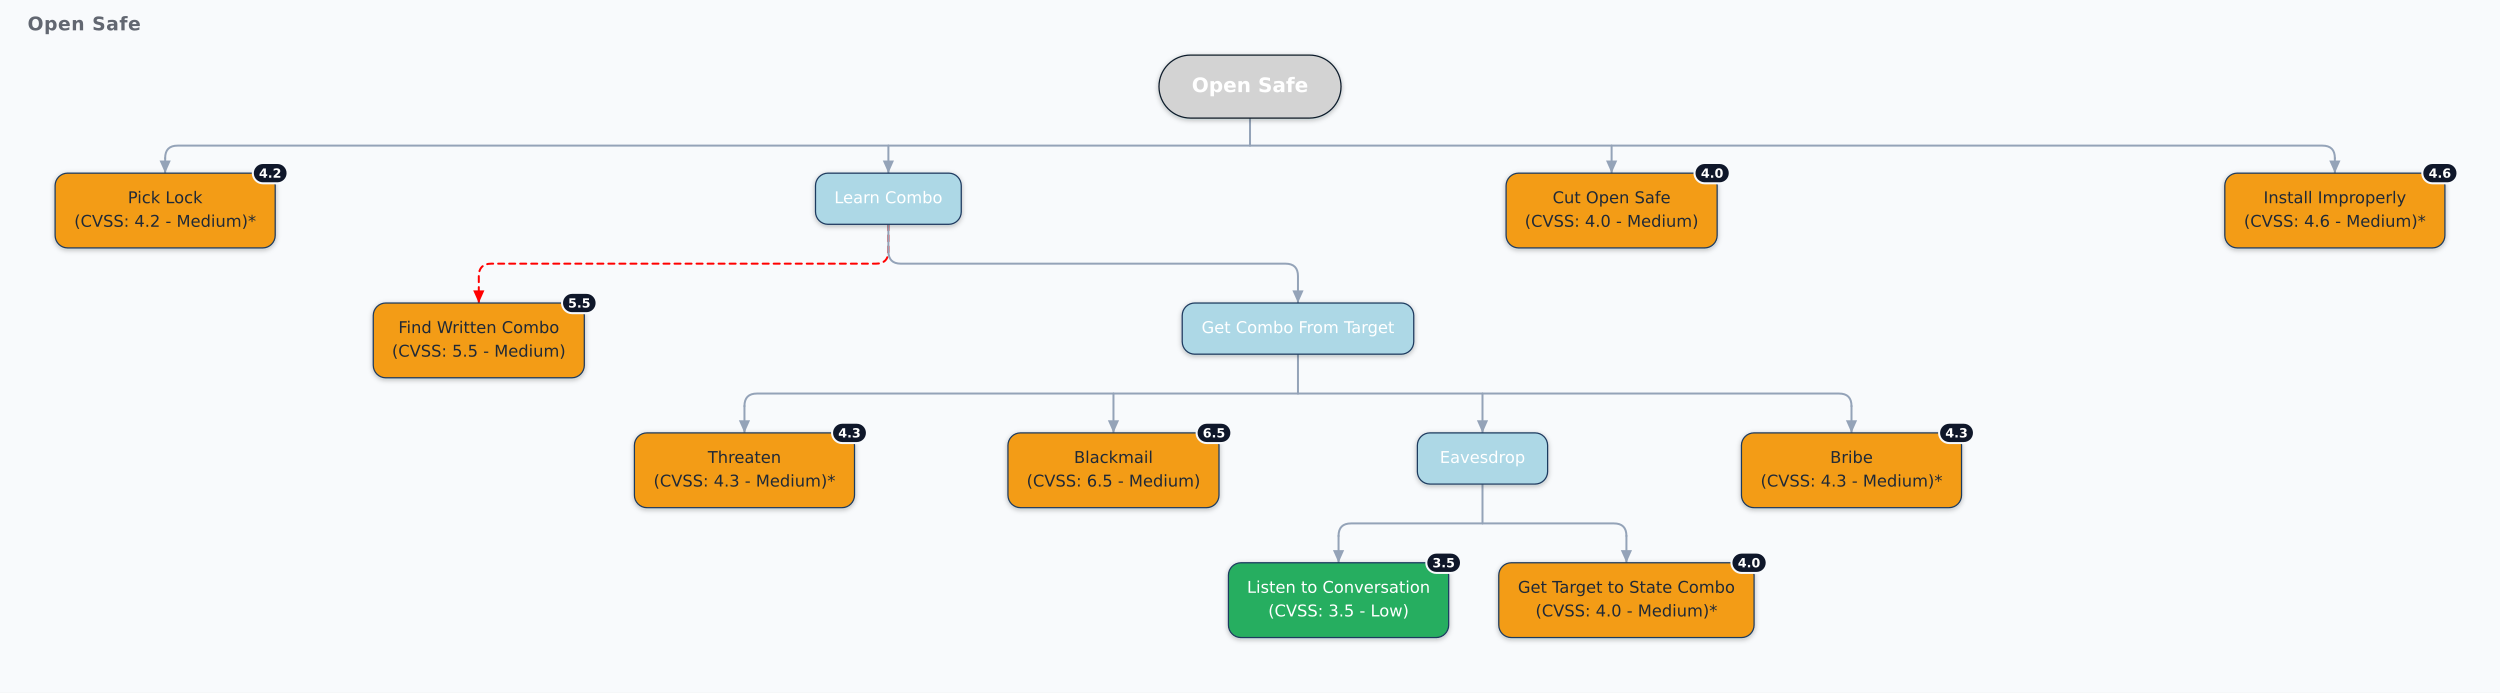
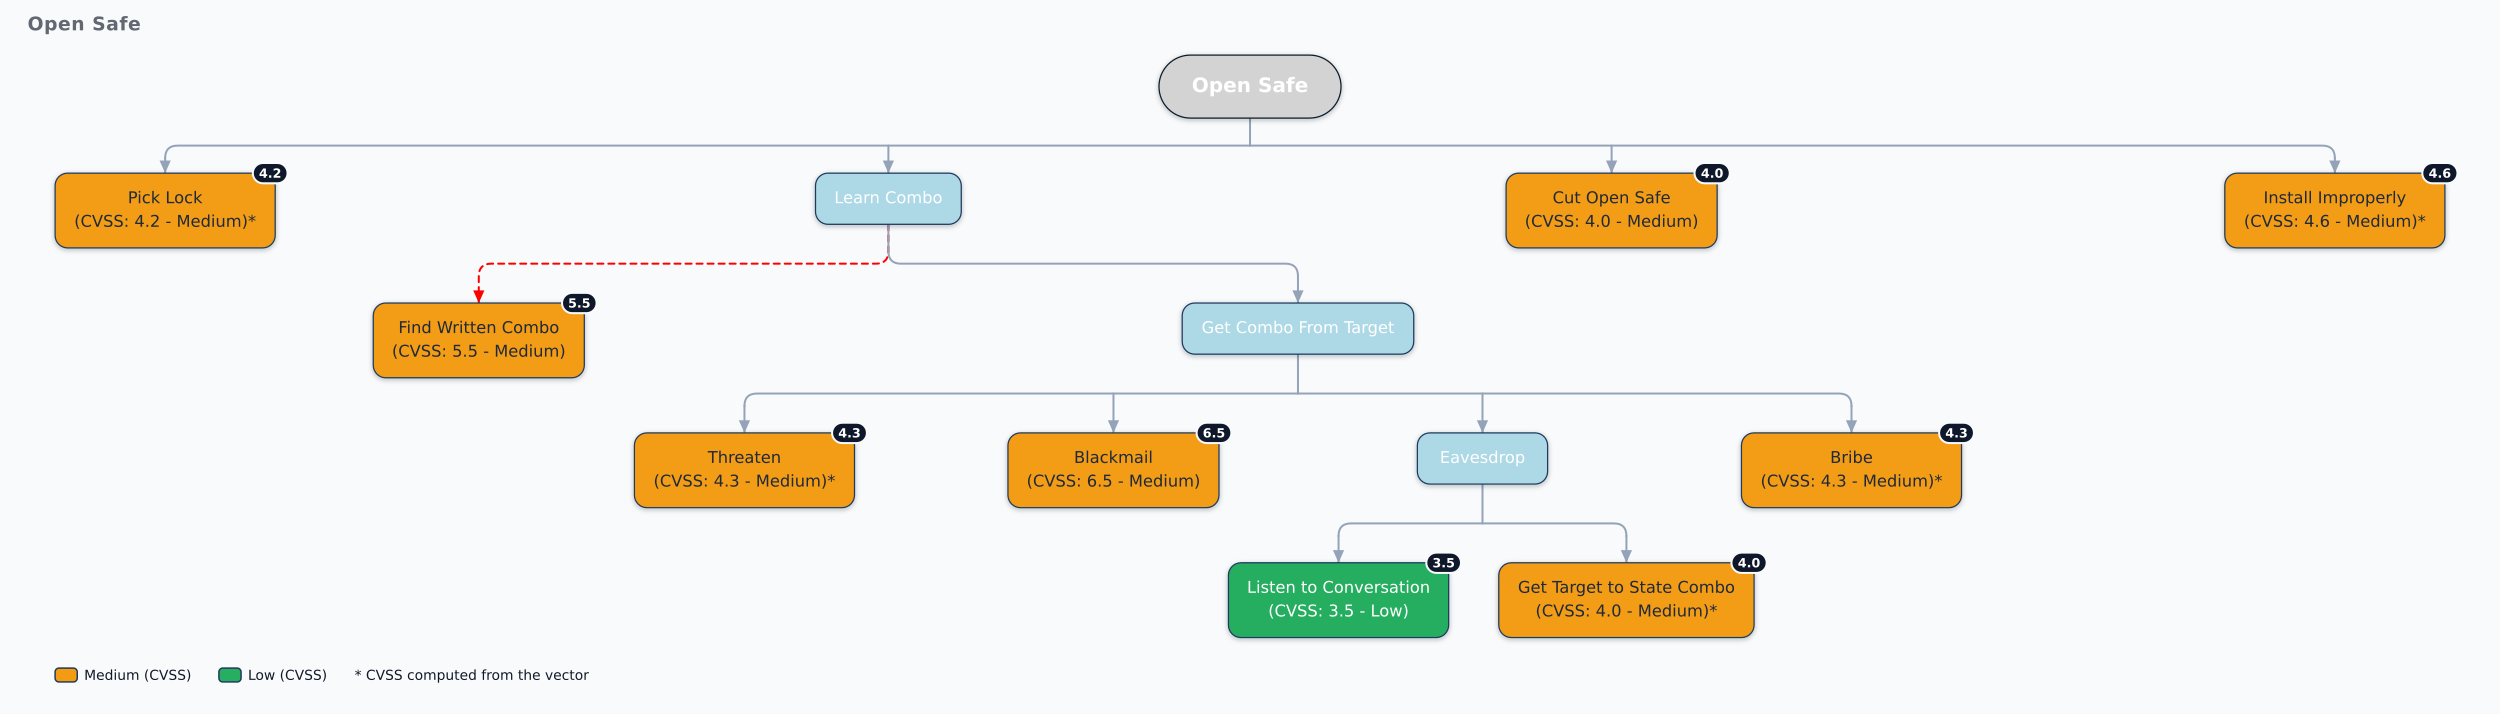
- <svg xmlns="http://www.w3.org/2000/svg" width="1996.15" height="553.05" viewBox="-44 -44 1996.15 553.05" preserveAspectRatio="xMidYMid meet" class="usv-svg usv-attacktrees" data-usv-engine="svg" data-usv-module="attacktrees" data-usv-theme="sv_default">
+ <svg xmlns="http://www.w3.org/2000/svg" width="1996.15" height="570.05" viewBox="-44 -44 1996.15 570.05" preserveAspectRatio="xMidYMid meet" class="usv-svg usv-attacktrees" data-usv-engine="svg" data-usv-module="attacktrees" data-usv-theme="sv_default">
  <defs>
    <filter id="usv-shadow-0" x="-20%" y="-20%" width="140%" height="140%">
      <feDropShadow dx="0" dy="1.2" stdDeviation="2.2" flood-color="#0f172a" flood-opacity="0.28" />
    </filter>
    <marker id="usv-arrow-1" viewBox="0 0 10 10" refX="9" refY="5" markerWidth="7" markerHeight="7" orient="auto-start-reverse">
      <path d="M 0 1 L 9 5 L 0 9 z" fill="#94a3b8" />
    </marker>
    <marker id="usv-arrow-2" viewBox="0 0 10 10" refX="9" refY="5" markerWidth="7" markerHeight="7" orient="auto-start-reverse">
      <path d="M 0 1 L 9 5 L 0 9 z" fill="red" />
    </marker>
  </defs>
  <style type="text/css">
.usv-attacktrees text { font-family: DejaVu Sans; }
.usv-attacktrees .usv-node:hover rect, .usv-attacktrees .usv-node:hover polygon { stroke-width: 2.2; }
</style>
-   <rect x="-44" y="-44" width="1996.15" height="553.05" rx="0" fill="#f8fafc" stroke="none" stroke-width="0" />
+   <rect x="-44" y="-44" width="1996.15" height="570.05" rx="0" fill="#f8fafc" stroke="none" stroke-width="0" />
  <g class="usv-rail" data-from="Open Safe">
    <path d="M 87.87 82.27 Q 87.87 72.27 97.87 72.27 L 1810.29 72.27 Q 1820.29 72.27 1820.29 82.27" fill="none" stroke="#94a3b8" stroke-width="1.6" stroke-linecap="round" />
    <path d="M 954.08 50.28 L 954.08 72.27" fill="none" stroke="#94a3b8" stroke-width="1.6" stroke-linecap="round" />
  </g>
  <g class="usv-edge usv-edge--tree" data-from="Open Safe" data-to="Pick Lock">
    <path d="M 87.87 82.27 L 87.87 94.25" fill="none" stroke="#94a3b8" stroke-width="1.6" stroke-linecap="round" marker-end="url(#usv-arrow-1)" />
  </g>
  <g class="usv-edge usv-edge--tree" data-from="Open Safe" data-to="Learn Combo">
    <path d="M 665.34 72.27 L 665.34 94.25" fill="none" stroke="#94a3b8" stroke-width="1.6" stroke-linecap="round" marker-end="url(#usv-arrow-1)" />
  </g>
  <g class="usv-edge usv-edge--tree" data-from="Open Safe" data-to="Cut Open Safe">
    <path d="M 1242.81 72.27 L 1242.81 94.25" fill="none" stroke="#94a3b8" stroke-width="1.6" stroke-linecap="round" marker-end="url(#usv-arrow-1)" />
  </g>
  <g class="usv-edge usv-edge--tree" data-from="Open Safe" data-to="Install Improperly">
    <path d="M 1820.29 82.27 L 1820.29 94.25" fill="none" stroke="#94a3b8" stroke-width="1.6" stroke-linecap="round" marker-end="url(#usv-arrow-1)" />
  </g>
  <g class="usv-edge usv-edge--tree" data-from="Learn Combo" data-to="Find Written Combo">
    <path d="M 665.34 135.1 L 665.34 156.53 Q 665.34 166.53 655.34 166.53 L 348.3 166.53 Q 338.3 166.53 338.3 176.53 L 338.3 197.95" fill="none" stroke="red" stroke-width="1.6" stroke-linecap="round" stroke-dasharray="4.8 4" marker-end="url(#usv-arrow-2)" />
  </g>
  <g class="usv-edge usv-edge--tree" data-from="Learn Combo" data-to="Get Combo From Target">
    <path d="M 665.34 135.1 L 665.34 156.53 Q 665.34 166.53 675.34 166.53 L 982.38 166.53 Q 992.38 166.53 992.38 176.53 L 992.38 197.95" fill="none" stroke="#94a3b8" stroke-width="1.6" stroke-linecap="round" marker-end="url(#usv-arrow-1)" />
  </g>
  <g class="usv-rail" data-from="Get Combo From Target">
    <path d="M 550.42 280.23 Q 550.42 270.23 560.42 270.23 L 1424.35 270.23 Q 1434.35 270.23 1434.35 280.23" fill="none" stroke="#94a3b8" stroke-width="1.6" stroke-linecap="round" />
    <path d="M 992.38 238.8 L 992.38 270.23" fill="none" stroke="#94a3b8" stroke-width="1.6" stroke-linecap="round" />
  </g>
  <g class="usv-edge usv-edge--tree" data-from="Get Combo From Target" data-to="Threaten">
    <path d="M 550.42 280.23 L 550.42 301.65" fill="none" stroke="#94a3b8" stroke-width="1.6" stroke-linecap="round" marker-end="url(#usv-arrow-1)" />
  </g>
  <g class="usv-edge usv-edge--tree" data-from="Get Combo From Target" data-to="Blackmail">
    <path d="M 845.06 270.23 L 845.06 301.65" fill="none" stroke="#94a3b8" stroke-width="1.6" stroke-linecap="round" marker-end="url(#usv-arrow-1)" />
  </g>
  <g class="usv-edge usv-edge--tree" data-from="Get Combo From Target" data-to="Eavesdrop">
    <path d="M 1139.71 270.23 L 1139.71 301.65" fill="none" stroke="#94a3b8" stroke-width="1.6" stroke-linecap="round" marker-end="url(#usv-arrow-1)" />
  </g>
  <g class="usv-edge usv-edge--tree" data-from="Get Combo From Target" data-to="Bribe">
    <path d="M 1434.35 280.23 L 1434.35 301.65" fill="none" stroke="#94a3b8" stroke-width="1.6" stroke-linecap="round" marker-end="url(#usv-arrow-1)" />
  </g>
  <g class="usv-rail" data-from="Eavesdrop">
    <path d="M 1024.78 383.93 Q 1024.78 373.93 1034.78 373.93 L 1244.63 373.93 Q 1254.63 373.93 1254.63 383.93" fill="none" stroke="#94a3b8" stroke-width="1.6" stroke-linecap="round" />
    <path d="M 1139.71 342.5 L 1139.71 373.93" fill="none" stroke="#94a3b8" stroke-width="1.6" stroke-linecap="round" />
  </g>
  <g class="usv-edge usv-edge--tree" data-from="Eavesdrop" data-to="Listen to Conversation">
    <path d="M 1024.78 383.93 L 1024.78 405.35" fill="none" stroke="#94a3b8" stroke-width="1.6" stroke-linecap="round" marker-end="url(#usv-arrow-1)" />
  </g>
  <g class="usv-edge usv-edge--tree" data-from="Eavesdrop" data-to="Get Target to State Combo">
    <path d="M 1254.63 383.93 L 1254.63 405.35" fill="none" stroke="#94a3b8" stroke-width="1.6" stroke-linecap="round" marker-end="url(#usv-arrow-1)" />
  </g>
  <g class="usv-node usv-node--root" data-label="Open Safe" data-node-id="Open_Safe">
    <rect x="881.4" y="0" width="145.36" height="50.28" rx="25.14" fill="lightgrey" stroke="#0d1b2a" stroke-width="1" filter="url(#usv-shadow-0)" />
    <text x="954.08" y="29.54" text-anchor="middle" font-size="16" fill="#ffffff" font-weight="bold">Open Safe</text>
  </g>
  <g class="usv-node usv-node--node usv-sev--medium" data-cvss="4.2" data-label="Pick Lock" data-node-id="Pick_Lock">
    <rect x="0" y="94.25" width="175.74" height="59.7" rx="10" fill="#f39c12" stroke="#1e3a5f" stroke-width="1" filter="url(#usv-shadow-0)" />
    <text x="87.87" y="118.25" text-anchor="middle" font-size="13" fill="#1f2937">Pick Lock</text>
    <text x="87.87" y="137.1" text-anchor="middle" font-size="13" fill="#1f2937">(CVSS: 4.2 - Medium)*</text>
  </g>
  <g class="usv-node usv-node--node" data-label="Learn Combo" data-node-id="Learn_Combo">
    <rect x="607.15" y="94.25" width="116.38" height="40.85" rx="10" fill="lightblue" stroke="#1e3a5f" stroke-width="1" filter="url(#usv-shadow-0)" />
    <text x="665.34" y="118.25" text-anchor="middle" font-size="13" fill="#ffffff">Learn Combo</text>
  </g>
  <g class="usv-node usv-node--node usv-sev--medium" data-cvss="4.0" data-label="Cut Open Safe" data-node-id="Cut_Open_Safe">
    <rect x="1158.56" y="94.25" width="168.51" height="59.7" rx="10" fill="#f39c12" stroke="#1e3a5f" stroke-width="1" filter="url(#usv-shadow-0)" />
    <text x="1242.81" y="118.25" text-anchor="middle" font-size="13" fill="#1f2937">Cut Open Safe</text>
    <text x="1242.81" y="137.1" text-anchor="middle" font-size="13" fill="#1f2937">(CVSS: 4.0 - Medium)</text>
  </g>
  <g class="usv-node usv-node--node usv-sev--medium" data-cvss="4.6" data-label="Install Improperly" data-node-id="Install_Improperly">
    <rect x="1732.42" y="94.25" width="175.74" height="59.7" rx="10" fill="#f39c12" stroke="#1e3a5f" stroke-width="1" filter="url(#usv-shadow-0)" />
    <text x="1820.29" y="118.25" text-anchor="middle" font-size="13" fill="#1f2937">Install Improperly</text>
    <text x="1820.29" y="137.1" text-anchor="middle" font-size="13" fill="#1f2937">(CVSS: 4.6 - Medium)*</text>
  </g>
  <g class="usv-node usv-node--node usv-sev--medium" data-cvss="5.5" data-label="Find Written Combo" data-node-id="Find_Written_Combo">
    <rect x="254.04" y="197.95" width="168.51" height="59.7" rx="10" fill="#f39c12" stroke="#1e3a5f" stroke-width="1" filter="url(#usv-shadow-0)" />
    <text x="338.3" y="221.95" text-anchor="middle" font-size="13" fill="#1f2937">Find Written Combo</text>
    <text x="338.3" y="240.8" text-anchor="middle" font-size="13" fill="#1f2937">(CVSS: 5.5 - Medium)</text>
  </g>
  <g class="usv-node usv-node--node" data-label="Get Combo From Target" data-node-id="Get_Combo_From_Target">
    <rect x="899.96" y="197.95" width="184.86" height="40.85" rx="10" fill="lightblue" stroke="#1e3a5f" stroke-width="1" filter="url(#usv-shadow-0)" />
    <text x="992.38" y="221.95" text-anchor="middle" font-size="13" fill="#ffffff">Get Combo From Target</text>
  </g>
  <g class="usv-node usv-node--node usv-sev--medium" data-cvss="4.3" data-label="Threaten" data-node-id="Threaten">
    <rect x="462.55" y="301.65" width="175.74" height="59.7" rx="10" fill="#f39c12" stroke="#1e3a5f" stroke-width="1" filter="url(#usv-shadow-0)" />
    <text x="550.42" y="325.65" text-anchor="middle" font-size="13" fill="#1f2937">Threaten</text>
    <text x="550.42" y="344.5" text-anchor="middle" font-size="13" fill="#1f2937">(CVSS: 4.3 - Medium)*</text>
  </g>
  <g class="usv-node usv-node--node usv-sev--medium" data-cvss="6.5" data-label="Blackmail" data-node-id="Blackmail">
    <rect x="760.81" y="301.65" width="168.51" height="59.7" rx="10" fill="#f39c12" stroke="#1e3a5f" stroke-width="1" filter="url(#usv-shadow-0)" />
    <text x="845.06" y="325.65" text-anchor="middle" font-size="13" fill="#1f2937">Blackmail</text>
    <text x="845.06" y="344.5" text-anchor="middle" font-size="13" fill="#1f2937">(CVSS: 6.5 - Medium)</text>
  </g>
  <g class="usv-node usv-node--node" data-label="Eavesdrop" data-node-id="Eavesdrop">
    <rect x="1087.71" y="301.65" width="104" height="40.85" rx="10" fill="lightblue" stroke="#1e3a5f" stroke-width="1" filter="url(#usv-shadow-0)" />
    <text x="1139.71" y="325.65" text-anchor="middle" font-size="13" fill="#ffffff">Eavesdrop</text>
  </g>
  <g class="usv-node usv-node--node usv-sev--medium" data-cvss="4.3" data-label="Bribe" data-node-id="Bribe">
    <rect x="1346.48" y="301.65" width="175.74" height="59.7" rx="10" fill="#f39c12" stroke="#1e3a5f" stroke-width="1" filter="url(#usv-shadow-0)" />
    <text x="1434.35" y="325.65" text-anchor="middle" font-size="13" fill="#1f2937">Bribe</text>
    <text x="1434.35" y="344.5" text-anchor="middle" font-size="13" fill="#1f2937">(CVSS: 4.3 - Medium)*</text>
  </g>
  <g class="usv-node usv-node--node usv-sev--low" data-cvss="3.5" data-label="Listen to Conversation" data-node-id="Listen_to_Conversation">
    <rect x="936.86" y="405.35" width="175.85" height="59.7" rx="10" fill="#27ae60" stroke="#1e3a5f" stroke-width="1" filter="url(#usv-shadow-0)" />
    <text x="1024.78" y="429.35" text-anchor="middle" font-size="13" fill="#ffffff">Listen to Conversation</text>
    <text x="1024.78" y="448.2" text-anchor="middle" font-size="13" fill="#ffffff">(CVSS: 3.5 - Low)</text>
  </g>
  <g class="usv-node usv-node--node usv-sev--medium" data-cvss="4.0" data-label="Get Target to State Combo" data-node-id="Get_Target_to_State_Combo">
    <rect x="1152.71" y="405.35" width="203.85" height="59.7" rx="10" fill="#f39c12" stroke="#1e3a5f" stroke-width="1" filter="url(#usv-shadow-0)" />
    <text x="1254.63" y="429.35" text-anchor="middle" font-size="13" fill="#1f2937">Get Target to State Combo</text>
    <text x="1254.63" y="448.2" text-anchor="middle" font-size="13" fill="#1f2937">(CVSS: 4.0 - Medium)*</text>
  </g>
  <g class="usv-badge usv-badge--cvss" data-value="4.2">
    <rect x="157.85" y="86.14" width="27.78" height="16.22" rx="8.11" fill="#0f172a" stroke="#f8fafc" stroke-width="1.62" />
    <text x="171.74" y="97.9" text-anchor="middle" font-size="10.14" font-weight="bold" fill="#ffffff">4.2</text>
  </g>
  <g class="usv-badge usv-badge--cvss" data-value="4.0">
    <rect x="1308.98" y="86.14" width="28.18" height="16.22" rx="8.11" fill="#0f172a" stroke="#f8fafc" stroke-width="1.62" />
    <text x="1323.07" y="97.9" text-anchor="middle" font-size="10.14" font-weight="bold" fill="#ffffff">4.0</text>
  </g>
  <g class="usv-badge usv-badge--cvss" data-value="4.6">
    <rect x="1890.1" y="86.14" width="28.12" height="16.22" rx="8.11" fill="#0f172a" stroke="#f8fafc" stroke-width="1.62" />
    <text x="1904.15" y="97.9" text-anchor="middle" font-size="10.14" font-weight="bold" fill="#ffffff">4.6</text>
  </g>
  <g class="usv-badge usv-badge--cvss" data-value="5.5">
    <rect x="404.74" y="189.84" width="27.63" height="16.22" rx="8.11" fill="#0f172a" stroke="#f8fafc" stroke-width="1.62" />
    <text x="418.55" y="201.6" text-anchor="middle" font-size="10.14" font-weight="bold" fill="#ffffff">5.5</text>
  </g>
  <g class="usv-badge usv-badge--cvss" data-value="4.3">
    <rect x="620.36" y="293.54" width="27.85" height="16.22" rx="8.11" fill="#0f172a" stroke="#f8fafc" stroke-width="1.62" />
    <text x="634.29" y="305.3" text-anchor="middle" font-size="10.14" font-weight="bold" fill="#ffffff">4.3</text>
  </g>
  <g class="usv-badge usv-badge--cvss" data-value="6.5">
    <rect x="911.43" y="293.54" width="27.78" height="16.22" rx="8.11" fill="#0f172a" stroke="#f8fafc" stroke-width="1.62" />
    <text x="925.32" y="305.3" text-anchor="middle" font-size="10.14" font-weight="bold" fill="#ffffff">6.5</text>
  </g>
  <g class="usv-badge usv-badge--cvss" data-value="4.3">
    <rect x="1504.29" y="293.54" width="27.85" height="16.22" rx="8.11" fill="#0f172a" stroke="#f8fafc" stroke-width="1.62" />
    <text x="1518.22" y="305.3" text-anchor="middle" font-size="10.14" font-weight="bold" fill="#ffffff">4.3</text>
  </g>
  <g class="usv-badge usv-badge--cvss" data-value="3.5">
    <rect x="1094.84" y="397.24" width="27.73" height="16.22" rx="8.11" fill="#0f172a" stroke="#f8fafc" stroke-width="1.62" />
    <text x="1108.71" y="409" text-anchor="middle" font-size="10.14" font-weight="bold" fill="#ffffff">3.5</text>
  </g>
  <g class="usv-badge usv-badge--cvss" data-value="4.0">
    <rect x="1338.47" y="397.24" width="28.18" height="16.22" rx="8.11" fill="#0f172a" stroke="#f8fafc" stroke-width="1.62" />
    <text x="1352.55" y="409" text-anchor="middle" font-size="10.14" font-weight="bold" fill="#ffffff">4.0</text>
  </g>
  <text x="-22" y="-19.8" text-anchor="start" font-size="15" font-weight="600" fill="#111827" opacity="0.65" letter-spacing="0.4">Open Safe</text>
+   <g class="usv-legend">
+     <rect x="0" y="489.46" width="17.68" height="11.05" rx="3" fill="#f39c12" stroke="#1e3a5f" stroke-width="1.2" />
+     <text x="23.2" y="498.85" text-anchor="start" font-size="11.05" fill="#111827">Medium (CVSS)</text>
+     <rect x="130.79" y="489.46" width="17.68" height="11.05" rx="3" fill="#27ae60" stroke="#1e3a5f" stroke-width="1.2" />
+     <text x="154" y="498.85" text-anchor="start" font-size="11.05" fill="#111827">Low (CVSS)</text>
+     <text x="239.16" y="498.85" text-anchor="start" font-size="11.05" fill="#111827">* CVSS computed from the vector</text>
+   </g>
</svg>
